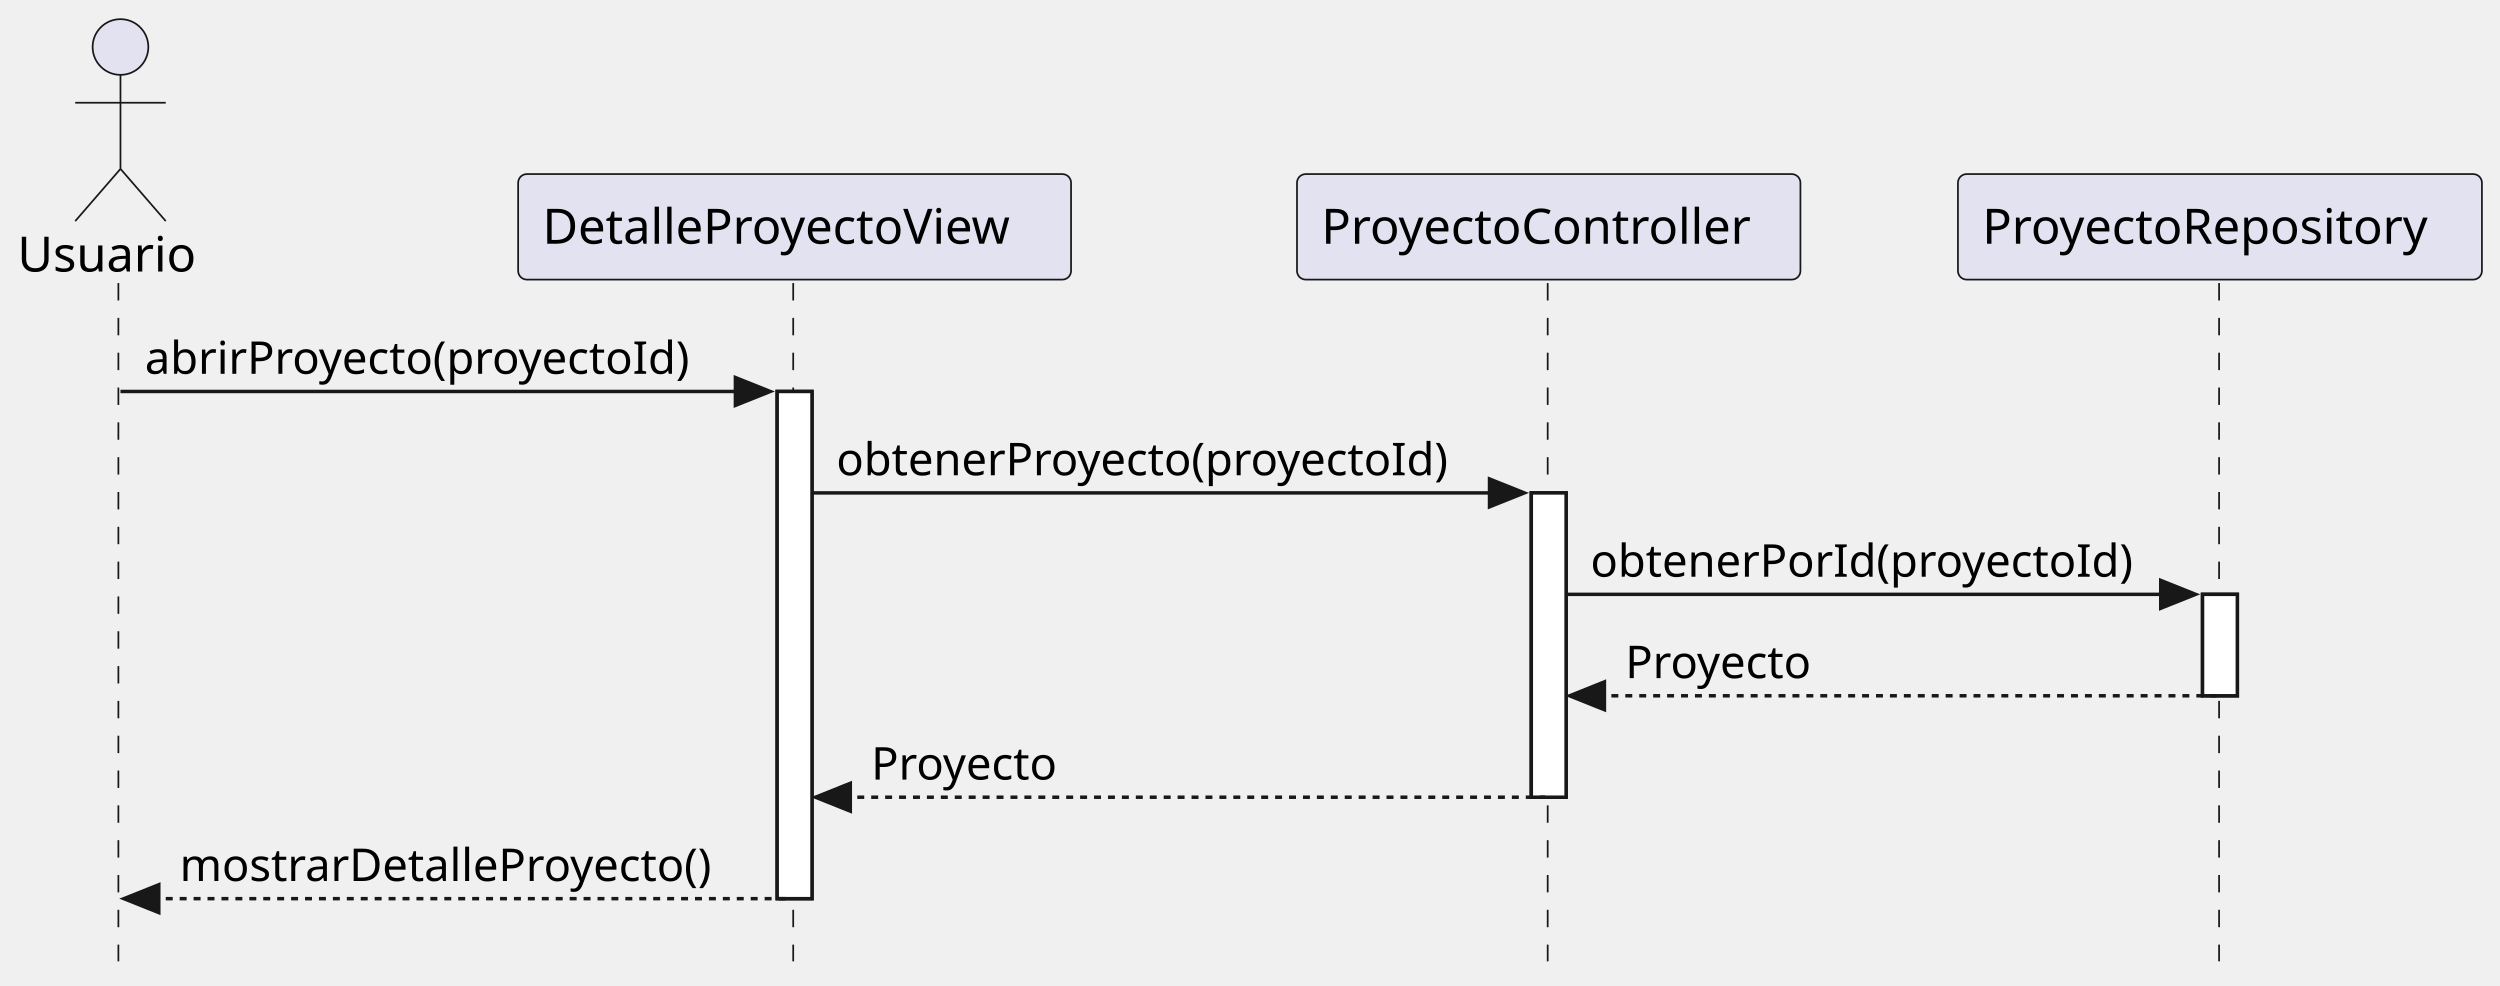
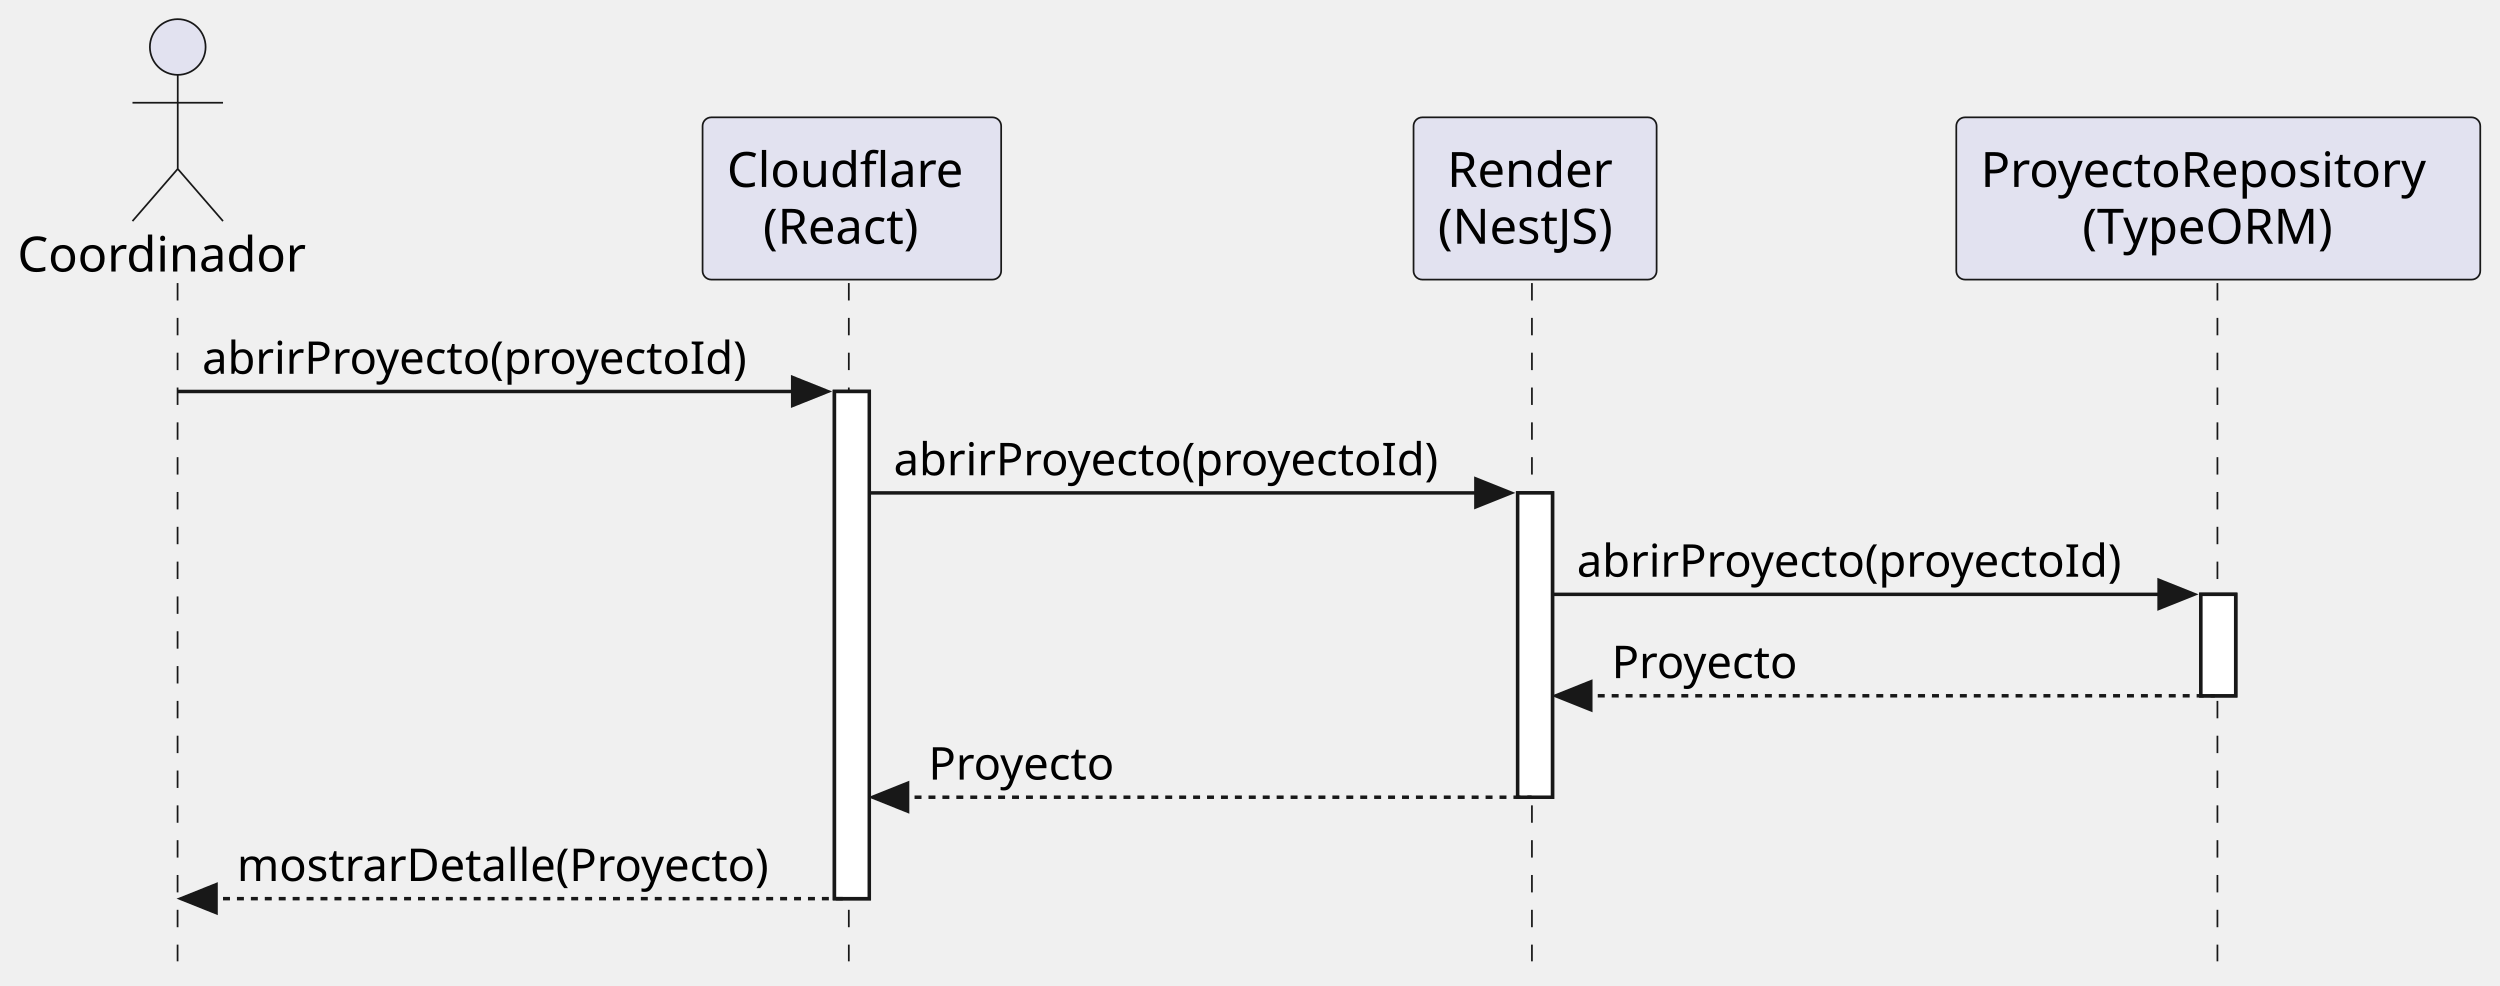
<svg xmlns="http://www.w3.org/2000/svg" contentStyleType="text/css" data-diagram-type="SEQUENCE" height="283px" preserveAspectRatio="none" style="width:718px;height:283px;background:#FFFFFF;" version="1.1" viewBox="0 0 718 283" width="718px" zoomAndPan="magnify">
  <defs />
  <g>
    <g>
-       <rect fill="#FFFFFF" height="145.664" style="stroke:#181818;stroke-width:1;" width="10" x="223.209" y="112.43" />
+       <rect fill="#FFFFFF" height="145.664" style="stroke:#181818;stroke-width:1;" width="10" x="239.657" y="112.43" />
    </g>
    <g>
-       <rect fill="#FFFFFF" height="87.398" style="stroke:#181818;stroke-width:1;" width="10" x="439.789" y="141.562" />
+       <rect fill="#FFFFFF" height="87.398" style="stroke:#181818;stroke-width:1;" width="10" x="435.873" y="141.562" />
    </g>
    <g>
-       <rect fill="#FFFFFF" height="29.133" style="stroke:#181818;stroke-width:1;" width="10" x="632.565" y="170.695" />
+       <rect fill="#FFFFFF" height="29.133" style="stroke:#181818;stroke-width:1;" width="10" x="632.089" y="170.695" />
    </g>
-     <g class="participant-lifeline" data-entity-uid="part1" data-qualified-name="user" id="part1-lifeline">
+     <g class="participant-lifeline" data-entity-uid="part1" data-qualified-name="Coordinador" id="part1-lifeline">
      <g>
-         <rect fill="#000000" fill-opacity="0" height="194.797" width="8" x="30.602" y="81.297" />
-         <line style="stroke:#181818;stroke-width:0.5;stroke-dasharray:5,5;" x1="34" x2="34" y1="81.297" y2="276.094" />
+         <rect fill="#000000" fill-opacity="0" height="194.797" width="8" x="47.049" y="81.297" />
+         <line style="stroke:#181818;stroke-width:0.5;stroke-dasharray:5,5;" x1="51" x2="51" y1="81.297" y2="276.094" />
      </g>
    </g>
-     <g class="participant-lifeline" data-entity-uid="part2" data-qualified-name="view" id="part2-lifeline">
+     <g class="participant-lifeline" data-entity-uid="part2" data-qualified-name="View" id="part2-lifeline">
      <g>
-         <rect fill="#000000" fill-opacity="0" height="194.797" width="8" x="224.209" y="81.297" />
-         <line style="stroke:#181818;stroke-width:0.5;stroke-dasharray:5,5;" x1="227.81" x2="227.81" y1="81.297" y2="276.094" />
+         <rect fill="#000000" fill-opacity="0" height="194.797" width="8" x="240.657" y="81.297" />
+         <line style="stroke:#181818;stroke-width:0.5;stroke-dasharray:5,5;" x1="243.778" x2="243.778" y1="81.297" y2="276.094" />
      </g>
    </g>
-     <g class="participant-lifeline" data-entity-uid="part3" data-qualified-name="controller" id="part3-lifeline">
+     <g class="participant-lifeline" data-entity-uid="part3" data-qualified-name="Controller" id="part3-lifeline">
      <g>
-         <rect fill="#000000" fill-opacity="0" height="194.797" width="8" x="440.789" y="81.297" />
-         <line style="stroke:#181818;stroke-width:0.5;stroke-dasharray:5,5;" x1="444.496" x2="444.496" y1="81.297" y2="276.094" />
+         <rect fill="#000000" fill-opacity="0" height="194.797" width="8" x="436.873" y="81.297" />
+         <line style="stroke:#181818;stroke-width:0.5;stroke-dasharray:5,5;" x1="439.969" x2="439.969" y1="81.297" y2="276.094" />
      </g>
    </g>
-     <g class="participant-lifeline" data-entity-uid="part4" data-qualified-name="repo" id="part4-lifeline">
+     <g class="participant-lifeline" data-entity-uid="part4" data-qualified-name="Repo" id="part4-lifeline">
      <g>
-         <rect fill="#000000" fill-opacity="0" height="194.797" width="8" x="633.565" y="81.297" />
-         <line style="stroke:#181818;stroke-width:0.5;stroke-dasharray:5,5;" x1="637.322" x2="637.322" y1="81.297" y2="276.094" />
+         <rect fill="#000000" fill-opacity="0" height="194.797" width="8" x="633.089" y="81.297" />
+         <line style="stroke:#181818;stroke-width:0.5;stroke-dasharray:5,5;" x1="636.846" x2="636.846" y1="81.297" y2="276.094" />
      </g>
    </g>
-     <g class="participant participant-head" data-entity-uid="part1" data-qualified-name="user" id="part1-head">
-       <text fill="#000000" font-family="sans-serif" font-size="14" lengthAdjust="spacing" textLength="53.204" x="5" y="77.995">Usuario</text>
-       <ellipse cx="34.602" cy="13.5" fill="#E2E2F0" rx="8" ry="8" style="stroke:#181818;stroke-width:0.5;" />
-       <path d="M34.602,21.5 L34.602,48.5 M21.602,29.5 L47.602,29.5 M34.602,48.5 L21.602,63.5 M34.602,48.5 L47.602,63.5" fill="none" style="stroke:#181818;stroke-width:0.5;" />
+     <g class="participant participant-head" data-entity-uid="part1" data-qualified-name="Coordinador" id="part1-head">
+       <text fill="#000000" font-family="sans-serif" font-size="14" lengthAdjust="spacing" textLength="86.099" x="5" y="77.995">Coordinador</text>
+       <ellipse cx="51.049" cy="13.5" fill="#E2E2F0" rx="8" ry="8" style="stroke:#181818;stroke-width:0.5;" />
+       <path d="M51.049,21.5 L51.049,48.5 M38.049,29.5 L64.049,29.5 M51.049,48.5 L38.049,63.5 M51.049,48.5 L64.049,63.5" fill="none" style="stroke:#181818;stroke-width:0.5;" />
    </g>
-     <g class="participant participant-head" data-entity-uid="part2" data-qualified-name="view" id="part2-head">
-       <rect fill="#E2E2F0" height="30.297" rx="2.5" ry="2.5" style="stroke:#181818;stroke-width:0.5;" width="158.799" x="148.81" y="50" />
-       <text fill="#000000" font-family="sans-serif" font-size="14" lengthAdjust="spacing" textLength="144.799" x="155.81" y="69.995">DetalleProyectoView</text>
+     <g class="participant participant-head" data-entity-uid="part2" data-qualified-name="View" id="part2-head">
+       <rect fill="#E2E2F0" height="46.594" rx="2.5" ry="2.5" style="stroke:#181818;stroke-width:0.5;" width="85.757" x="201.778" y="33.703" />
+       <text fill="#000000" font-family="sans-serif" font-size="14" lengthAdjust="spacing" textLength="71.757" x="208.778" y="53.698">Cloudflare</text>
+       <text fill="#000000" font-family="sans-serif" font-size="14" lengthAdjust="spacing" textLength="51.03" x="219.142" y="69.995">(React)</text>
    </g>
-     <g class="participant participant-head" data-entity-uid="part3" data-qualified-name="controller" id="part3-head">
-       <rect fill="#E2E2F0" height="30.297" rx="2.5" ry="2.5" style="stroke:#181818;stroke-width:0.5;" width="144.587" x="372.496" y="50" />
-       <text fill="#000000" font-family="sans-serif" font-size="14" lengthAdjust="spacing" textLength="130.587" x="379.496" y="69.995">ProyectoController</text>
+     <g class="participant participant-head" data-entity-uid="part3" data-qualified-name="Controller" id="part3-head">
+       <rect fill="#E2E2F0" height="46.594" rx="2.5" ry="2.5" style="stroke:#181818;stroke-width:0.5;" width="69.809" x="405.969" y="33.703" />
+       <text fill="#000000" font-family="sans-serif" font-size="14" lengthAdjust="spacing" textLength="50.47" x="415.638" y="53.698">Render</text>
+       <text fill="#000000" font-family="sans-serif" font-size="14" lengthAdjust="spacing" textLength="55.809" x="412.969" y="69.995">(NestJS)</text>
    </g>
-     <g class="participant participant-head" data-entity-uid="part4" data-qualified-name="repo" id="part4-head">
-       <rect fill="#E2E2F0" height="30.297" rx="2.5" ry="2.5" style="stroke:#181818;stroke-width:0.5;" width="150.486" x="562.322" y="50" />
-       <text fill="#000000" font-family="sans-serif" font-size="14" lengthAdjust="spacing" textLength="136.486" x="569.322" y="69.995">ProyectoRepository</text>
+     <g class="participant participant-head" data-entity-uid="part4" data-qualified-name="Repo" id="part4-head">
+       <rect fill="#E2E2F0" height="46.594" rx="2.5" ry="2.5" style="stroke:#181818;stroke-width:0.5;" width="150.486" x="561.846" y="33.703" />
+       <text fill="#000000" font-family="sans-serif" font-size="14" lengthAdjust="spacing" textLength="136.486" x="568.846" y="53.698">ProyectoRepository</text>
+       <text fill="#000000" font-family="sans-serif" font-size="14" lengthAdjust="spacing" textLength="78.087" x="598.046" y="69.995">(TypeORM)</text>
    </g>
    <g>
-       <rect fill="#FFFFFF" height="145.664" style="stroke:#181818;stroke-width:1;" width="10" x="223.209" y="112.43" />
+       <rect fill="#FFFFFF" height="145.664" style="stroke:#181818;stroke-width:1;" width="10" x="239.657" y="112.43" />
    </g>
    <g>
-       <rect fill="#FFFFFF" height="87.398" style="stroke:#181818;stroke-width:1;" width="10" x="439.789" y="141.562" />
+       <rect fill="#FFFFFF" height="87.398" style="stroke:#181818;stroke-width:1;" width="10" x="435.873" y="141.562" />
    </g>
    <g>
-       <rect fill="#FFFFFF" height="29.133" style="stroke:#181818;stroke-width:1;" width="10" x="632.565" y="170.695" />
+       <rect fill="#FFFFFF" height="29.133" style="stroke:#181818;stroke-width:1;" width="10" x="632.089" y="170.695" />
    </g>
    <g class="message" data-entity-1="part1" data-entity-2="part2" id="msg1">
-       <polygon fill="#181818" points="211.209,108.43,221.209,112.43,211.209,116.43" style="stroke:#181818;stroke-width:1;" />
-       <line style="stroke:#181818;stroke-width:1;" x1="34.602" x2="217.209" y1="112.43" y2="112.43" />
-       <text fill="#000000" font-family="sans-serif" font-size="13" lengthAdjust="spacing" textLength="167.216" x="41.602" y="107.364">abrirProyecto(proyectoId)</text>
+       <polygon fill="#181818" points="227.657,108.43,237.657,112.43,227.657,116.43" style="stroke:#181818;stroke-width:1;" />
+       <line style="stroke:#181818;stroke-width:1;" x1="51.049" x2="233.657" y1="112.43" y2="112.43" />
+       <text fill="#000000" font-family="sans-serif" font-size="13" lengthAdjust="spacing" textLength="167.216" x="58.049" y="107.364">abrirProyecto(proyectoId)</text>
    </g>
    <g class="message" data-entity-1="part2" data-entity-2="part3" id="msg2">
-       <polygon fill="#181818" points="427.789,137.562,437.789,141.562,427.789,145.562" style="stroke:#181818;stroke-width:1;" />
-       <line style="stroke:#181818;stroke-width:1;" x1="233.209" x2="433.789" y1="141.562" y2="141.562" />
-       <text fill="#000000" font-family="sans-serif" font-size="13" lengthAdjust="spacing" textLength="187.58" x="240.209" y="136.497">obtenerProyecto(proyectoId)</text>
+       <polygon fill="#181818" points="423.873,137.562,433.873,141.562,423.873,145.562" style="stroke:#181818;stroke-width:1;" />
+       <line style="stroke:#181818;stroke-width:1;" x1="249.657" x2="429.873" y1="141.562" y2="141.562" />
+       <text fill="#000000" font-family="sans-serif" font-size="13" lengthAdjust="spacing" textLength="167.216" x="256.657" y="136.497">abrirProyecto(proyectoId)</text>
    </g>
    <g class="message" data-entity-1="part3" data-entity-2="part4" id="msg3">
-       <polygon fill="#181818" points="620.565,166.695,630.565,170.695,620.565,174.695" style="stroke:#181818;stroke-width:1;" />
-       <line style="stroke:#181818;stroke-width:1;" x1="449.789" x2="626.565" y1="170.695" y2="170.695" />
-       <text fill="#000000" font-family="sans-serif" font-size="13" lengthAdjust="spacing" textLength="163.776" x="456.789" y="165.629">obtenerPorId(proyectoId)</text>
+       <polygon fill="#181818" points="620.089,166.695,630.089,170.695,620.089,174.695" style="stroke:#181818;stroke-width:1;" />
+       <line style="stroke:#181818;stroke-width:1;" x1="445.873" x2="626.089" y1="170.695" y2="170.695" />
+       <text fill="#000000" font-family="sans-serif" font-size="13" lengthAdjust="spacing" textLength="167.216" x="452.873" y="165.629">abrirProyecto(proyectoId)</text>
    </g>
    <g class="message" data-entity-1="part4" data-entity-2="part3" id="msg4">
-       <polygon fill="#181818" points="460.789,195.828,450.789,199.828,460.789,203.828" style="stroke:#181818;stroke-width:1;" />
-       <line style="stroke:#181818;stroke-width:1;stroke-dasharray:2,2;" x1="454.789" x2="636.565" y1="199.828" y2="199.828" />
-       <text fill="#000000" font-family="sans-serif" font-size="13" lengthAdjust="spacing" textLength="57.027" x="466.789" y="194.762">Proyecto</text>
+       <polygon fill="#181818" points="456.873,195.828,446.873,199.828,456.873,203.828" style="stroke:#181818;stroke-width:1;" />
+       <line style="stroke:#181818;stroke-width:1;stroke-dasharray:2,2;" x1="450.873" x2="636.089" y1="199.828" y2="199.828" />
+       <text fill="#000000" font-family="sans-serif" font-size="13" lengthAdjust="spacing" textLength="57.027" x="462.873" y="194.762">Proyecto</text>
    </g>
    <g class="message" data-entity-1="part3" data-entity-2="part2" id="msg5">
-       <polygon fill="#181818" points="244.209,224.961,234.209,228.961,244.209,232.961" style="stroke:#181818;stroke-width:1;" />
-       <line style="stroke:#181818;stroke-width:1;stroke-dasharray:2,2;" x1="238.209" x2="443.789" y1="228.961" y2="228.961" />
-       <text fill="#000000" font-family="sans-serif" font-size="13" lengthAdjust="spacing" textLength="57.027" x="250.209" y="223.895">Proyecto</text>
+       <polygon fill="#181818" points="260.657,224.961,250.657,228.961,260.657,232.961" style="stroke:#181818;stroke-width:1;" />
+       <line style="stroke:#181818;stroke-width:1;stroke-dasharray:2,2;" x1="254.657" x2="439.873" y1="228.961" y2="228.961" />
+       <text fill="#000000" font-family="sans-serif" font-size="13" lengthAdjust="spacing" textLength="57.027" x="266.657" y="223.895">Proyecto</text>
    </g>
    <g class="message" data-entity-1="part2" data-entity-2="part1" id="msg6">
-       <polygon fill="#181818" points="45.602,254.094,35.602,258.094,45.602,262.094" style="stroke:#181818;stroke-width:1;" />
-       <line style="stroke:#181818;stroke-width:1;stroke-dasharray:2,2;" x1="39.602" x2="227.209" y1="258.094" y2="258.094" />
-       <text fill="#000000" font-family="sans-serif" font-size="13" lengthAdjust="spacing" textLength="164.607" x="51.602" y="253.028">mostrarDetalleProyecto()</text>
+       <polygon fill="#181818" points="62.049,254.094,52.049,258.094,62.049,262.094" style="stroke:#181818;stroke-width:1;" />
+       <line style="stroke:#181818;stroke-width:1;stroke-dasharray:2,2;" x1="56.049" x2="243.657" y1="258.094" y2="258.094" />
+       <text fill="#000000" font-family="sans-serif" font-size="13" lengthAdjust="spacing" textLength="164.607" x="68.049" y="253.028">mostrarDetalle(Proyecto)</text>
    </g>
  </g>
</svg>
